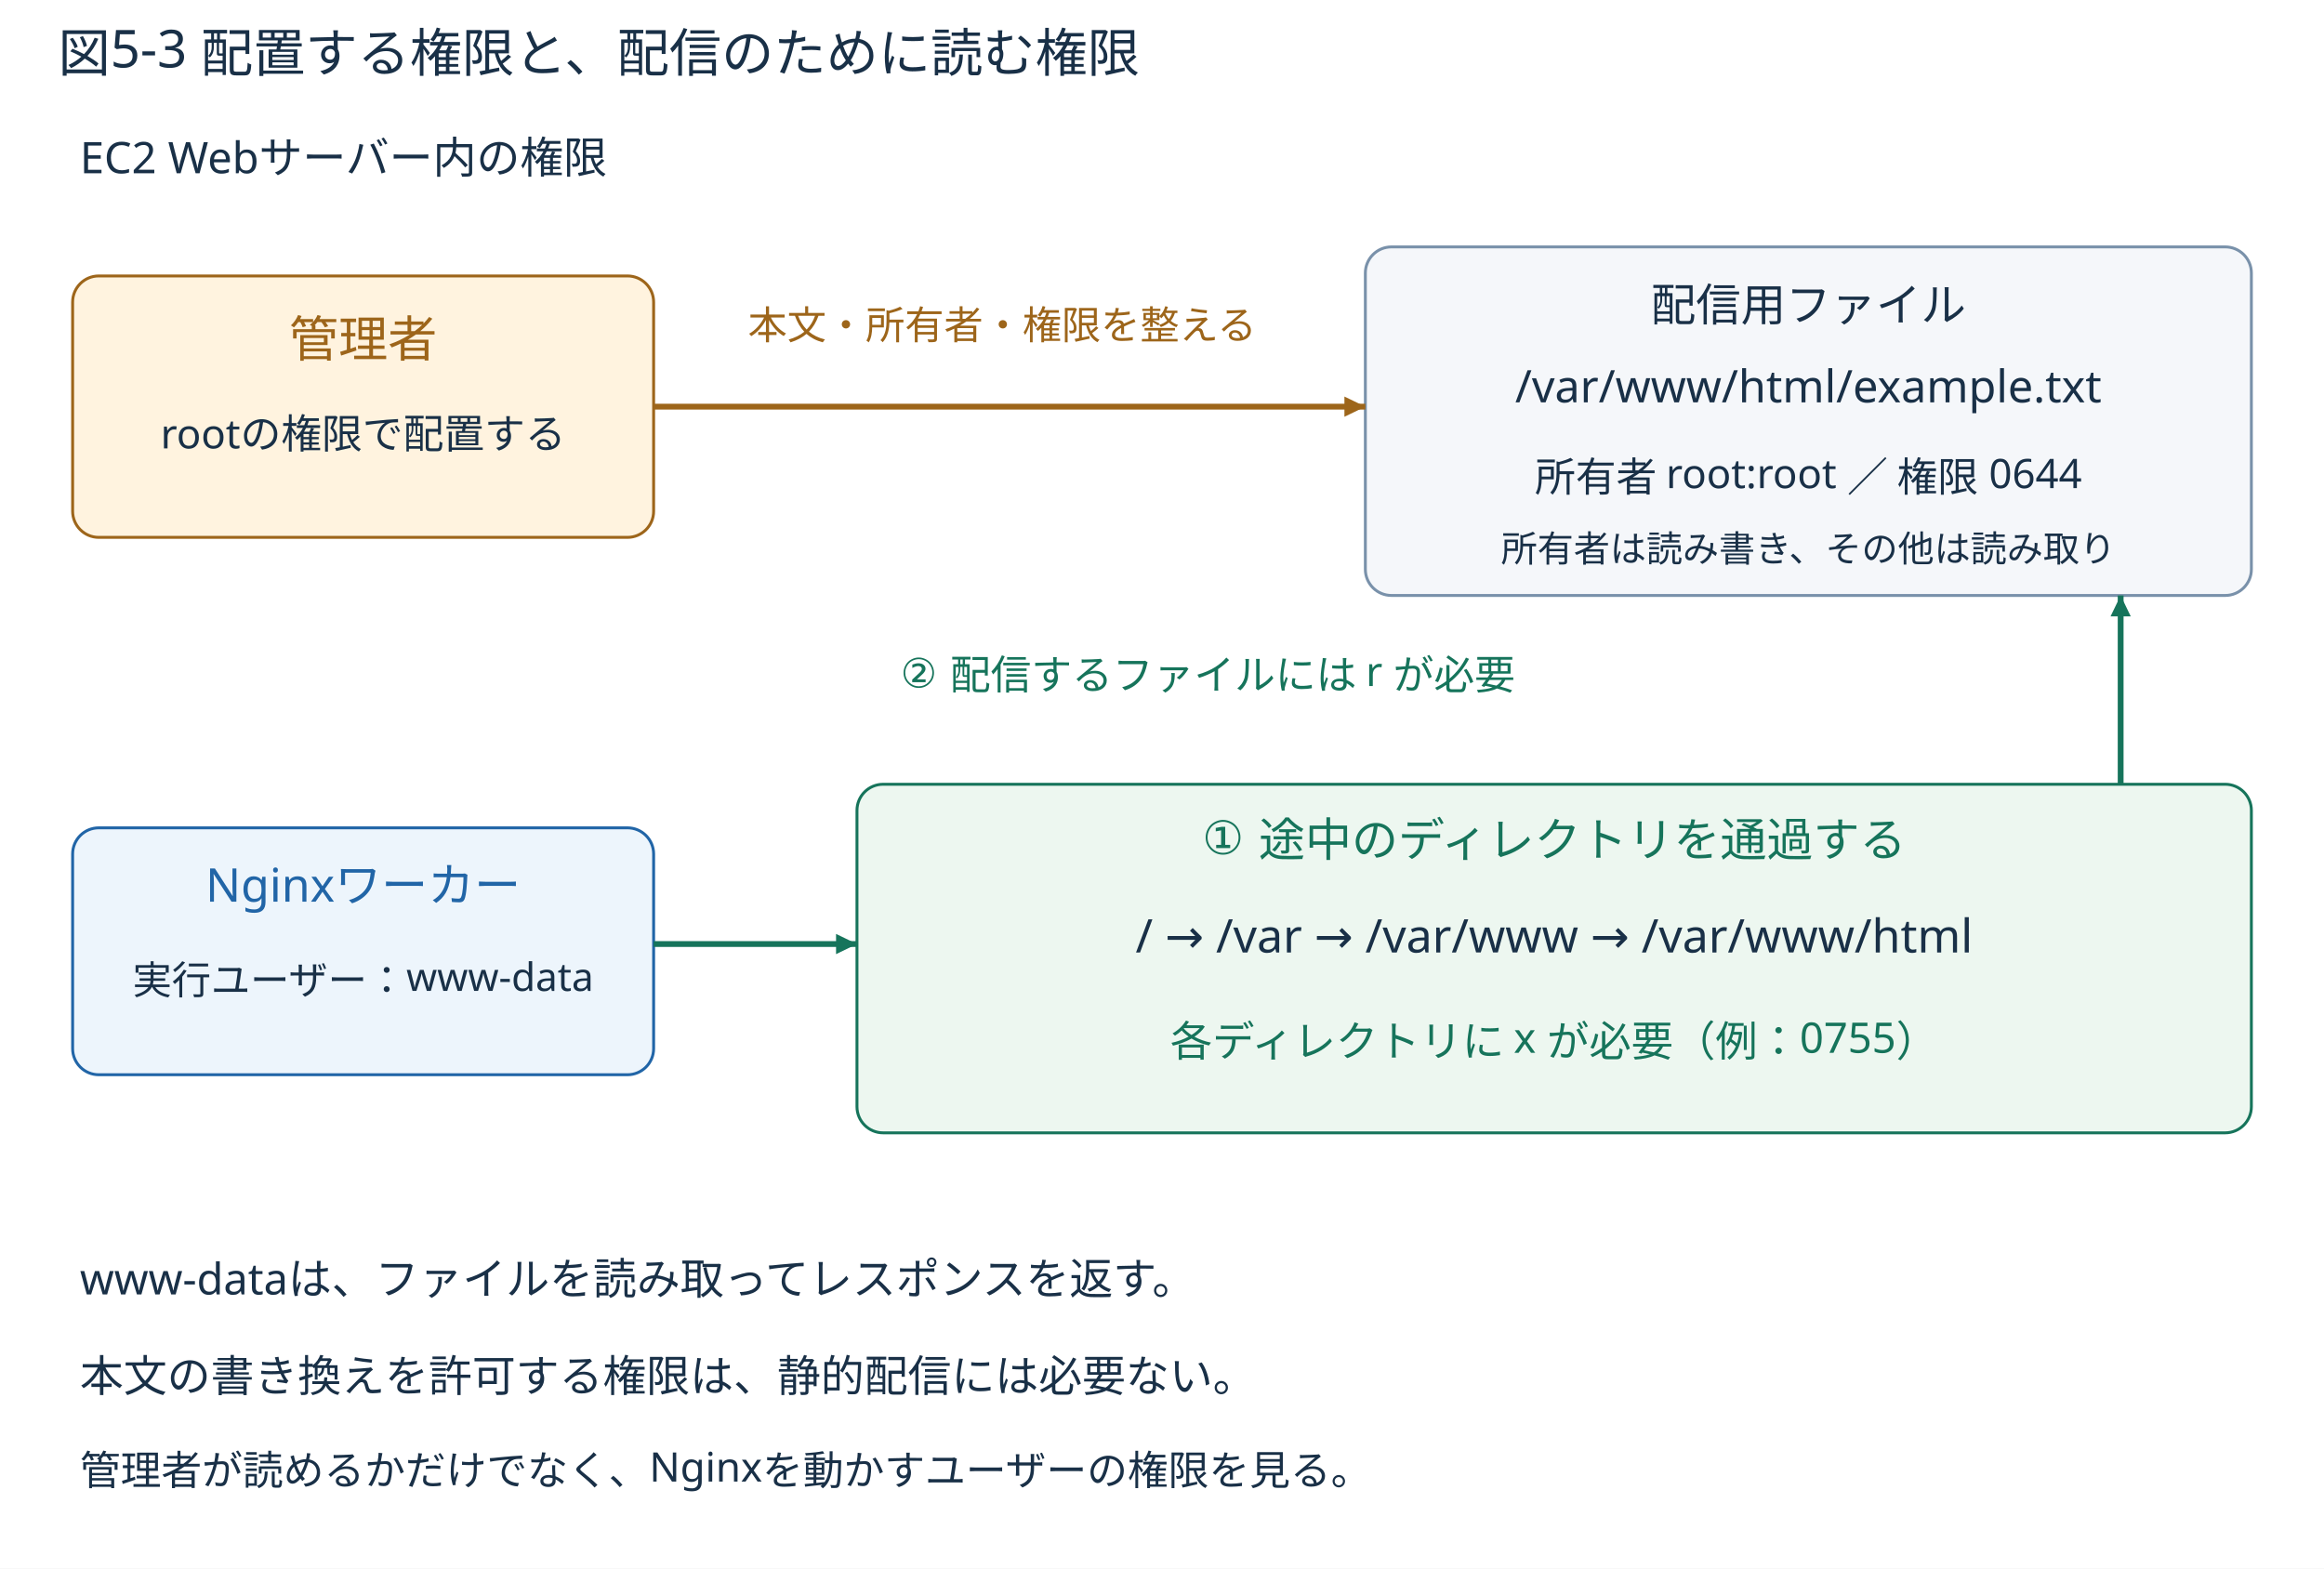
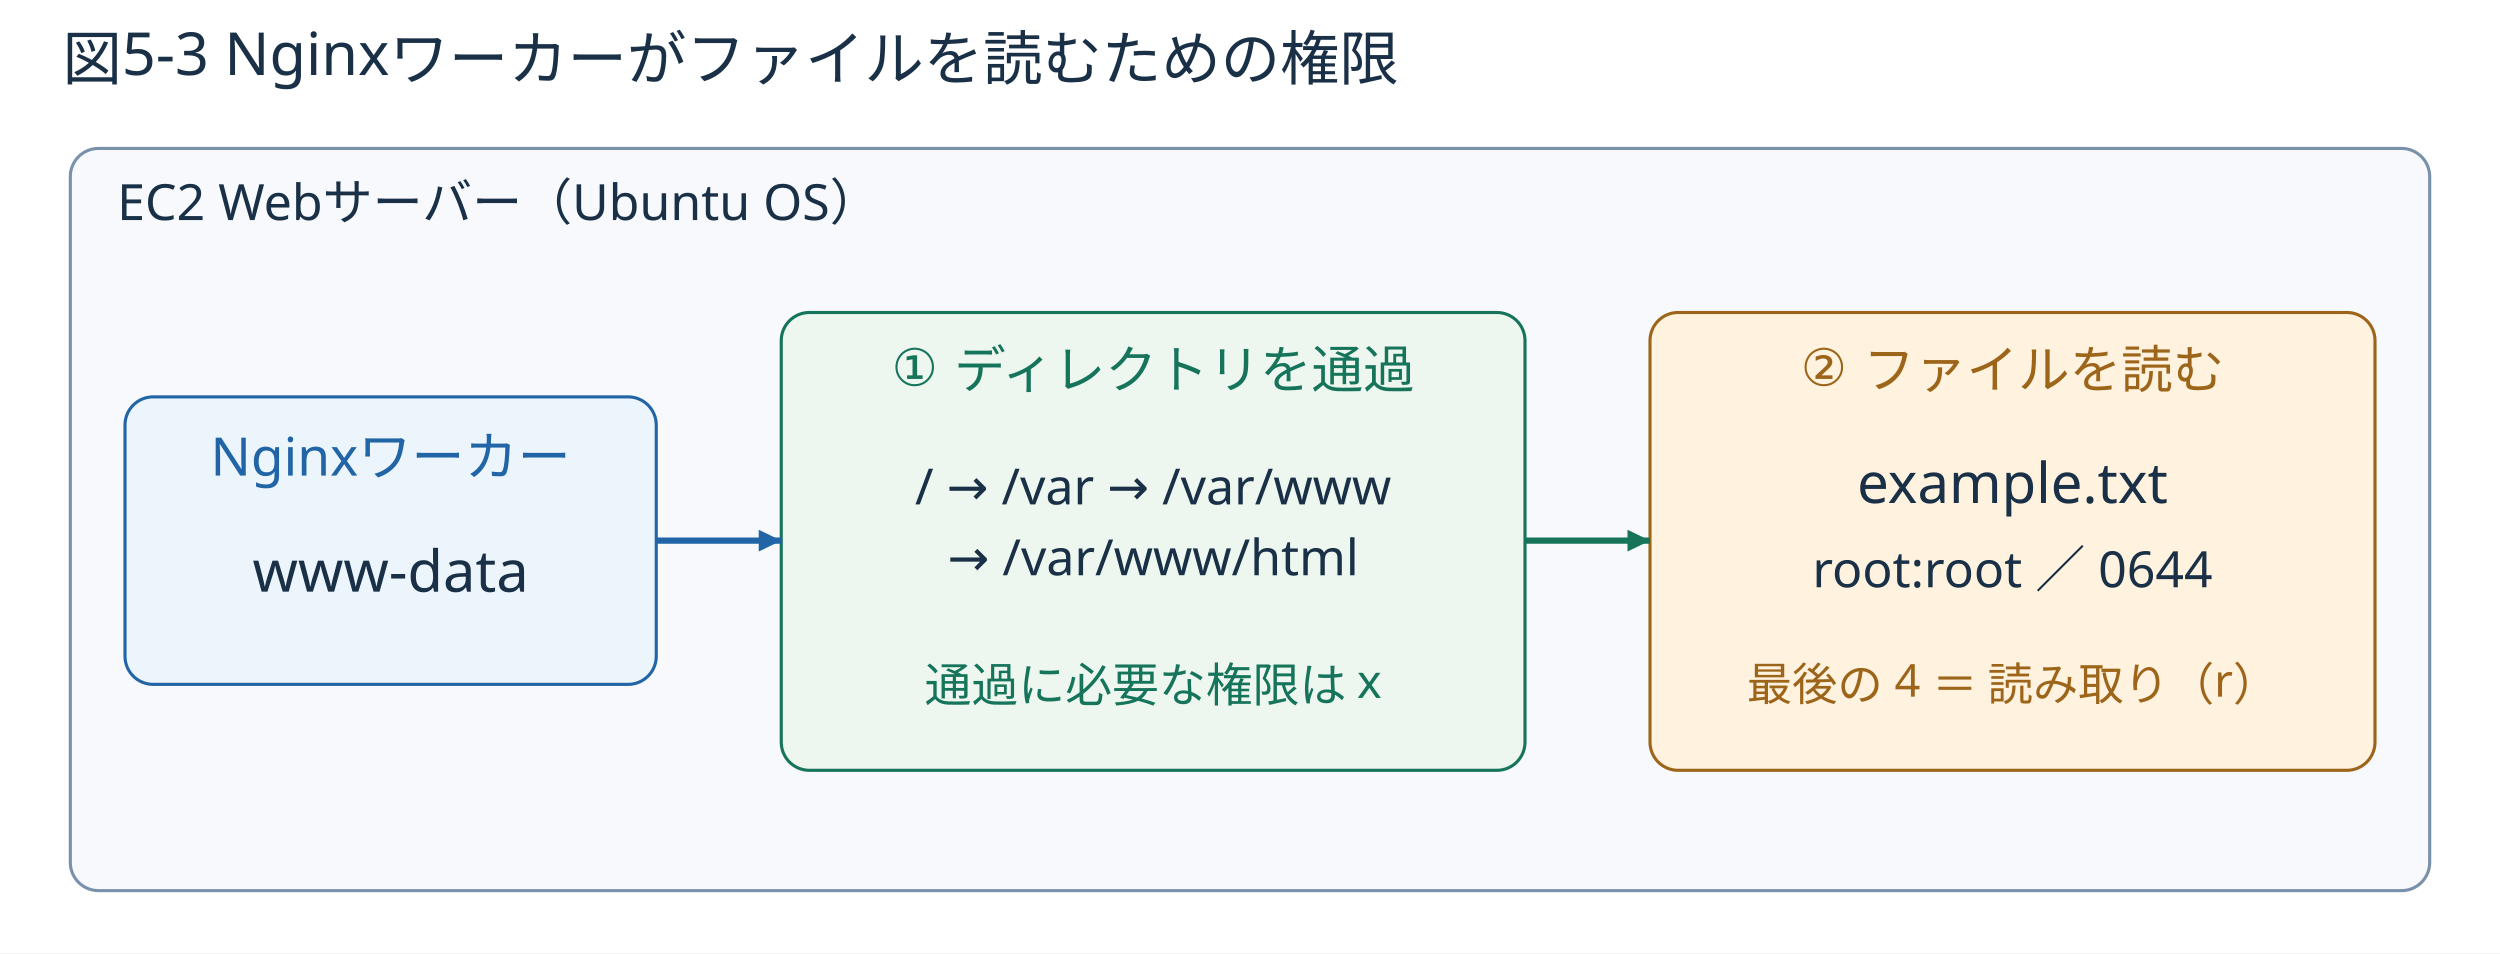
- <svg xmlns="http://www.w3.org/2000/svg" width="1600" height="1080" viewBox="0 0 1600 1080" role="img">
+ <svg xmlns="http://www.w3.org/2000/svg" width="1600" height="610" viewBox="0 0 1600 610" role="img">
  <rect width="100%" height="100%" fill="white" />
-   <text x="40" y="18" fill="#193047" font-family="Noto Sans JP, sans-serif" font-size="36" dominant-baseline="text-before-edge" text-anchor="start">図5-3  配置する権限と、配信のために読む権限</text>
-   <text x="55" y="96" fill="#193047" font-family="Noto Sans JP, sans-serif" font-size="30" dominant-baseline="text-before-edge" text-anchor="start">EC2 Webサーバー内の権限</text>
-   <rect x="50" y="190" width="400" height="180" rx="18" fill="#fff3df" stroke="#9d651a" stroke-width="2" />
-   <text x="250" y="216" fill="#9d651a" font-family="Noto Sans JP, sans-serif" font-size="34" dominant-baseline="text-before-edge" text-anchor="middle">管理者</text>
-   <text x="250" y="287" fill="#193047" font-family="Noto Sans JP, sans-serif" font-size="28" dominant-baseline="text-before-edge" text-anchor="middle">rootの権限で配置する</text>
-   <rect x="940" y="170" width="610" height="240" rx="18" fill="#f5f7fa" stroke="#7991aa" stroke-width="2" />
-   <text x="1245" y="194" fill="#193047" font-family="Noto Sans JP, sans-serif" font-size="31" dominant-baseline="text-before-edge" text-anchor="middle">配信用ファイル</text>
-   <text x="1245" y="253" fill="#193047" font-family="Noto Sans JP, sans-serif" font-size="31" dominant-baseline="text-before-edge" text-anchor="middle">/var/www/html/example.txt</text>
-   <text x="1245" y="314" fill="#193047" font-family="Noto Sans JP, sans-serif" font-size="28" dominant-baseline="text-before-edge" text-anchor="middle">所有者 root:root ／ 権限 0644</text>
-   <text x="1245" y="365" fill="#193047" font-family="Noto Sans JP, sans-serif" font-size="25" dominant-baseline="text-before-edge" text-anchor="middle">所有者は読み書き、その他は読み取り</text>
-   <polyline points="450,280 940,280" fill="none" stroke="#9d651a" stroke-width="4" />
-   <polygon points="940,280 925.593,286.959 925.593,273.041" fill="#9d651a" />
-   <text x="690" y="210" fill="#9d651a" font-family="Noto Sans JP, sans-serif" font-size="27" dominant-baseline="text-before-edge" text-anchor="middle">本文・所有者・権限を整える</text>
-   <rect x="50" y="570" width="400" height="170" rx="18" fill="#edf5fc" stroke="#2165a7" stroke-width="2" />
-   <text x="250" y="596" fill="#2165a7" font-family="Noto Sans JP, sans-serif" font-size="32" dominant-baseline="text-before-edge" text-anchor="middle">Nginxワーカー</text>
-   <text x="250" y="661" fill="#193047" font-family="Noto Sans JP, sans-serif" font-size="27" dominant-baseline="text-before-edge" text-anchor="middle">実行ユーザー：www-data</text>
-   <rect x="590" y="540" width="960" height="240" rx="18" fill="#edf7f0" stroke="#16745b" stroke-width="2" />
-   <text x="1070" y="566" fill="#16745b" font-family="Noto Sans JP, sans-serif" font-size="32" dominant-baseline="text-before-edge" text-anchor="middle">① 途中のディレクトリを通過する</text>
-   <text x="1070" y="631" fill="#193047" font-family="Noto Sans JP, sans-serif" font-size="32" dominant-baseline="text-before-edge" text-anchor="middle">/ → /var → /var/www → /var/www/html</text>
-   <text x="1070" y="702" fill="#16745b" font-family="Noto Sans JP, sans-serif" font-size="29" dominant-baseline="text-before-edge" text-anchor="middle">各ディレクトリに x が必要（例：0755）</text>
-   <polyline points="450,650 590,650" fill="none" stroke="#16745b" stroke-width="4" />
-   <polygon points="590,650 575.593,656.959 575.593,643.041" fill="#16745b" />
-   <polyline points="1460,540 1460,410" fill="none" stroke="#16745b" stroke-width="4" />
-   <polygon points="1460,410 1466.959,424.407 1453.041,424.407" fill="#16745b" />
-   <text x="620" y="454" fill="#16745b" font-family="Noto Sans JP, sans-serif" font-size="28" dominant-baseline="text-before-edge" text-anchor="start">② 配信するファイルには r が必要</text>
-   <text x="55" y="868" fill="#193047" font-family="Noto Sans JP, sans-serif" font-size="30" dominant-baseline="text-before-edge" text-anchor="start">www-dataは、ファイルを読み取ってレスポンスを返す。</text>
-   <text x="55" y="932" fill="#193047" font-family="Noto Sans JP, sans-serif" font-size="30" dominant-baseline="text-before-edge" text-anchor="start">本文の書き換えを許可する権限は、静的配信には必要ない。</text>
-   <text x="55" y="998" fill="#193047" font-family="Noto Sans JP, sans-serif" font-size="28" dominant-baseline="text-before-edge" text-anchor="start">管理者が読めるかだけでなく、Nginxを動かすユーザーの権限を見る。</text>
+   <text x="40" y="18" fill="#193047" font-family="Noto Sans JP, sans-serif" font-size="38" dominant-baseline="text-before-edge" text-anchor="start">図5-3  Nginxワーカーがファイルを読むための権限</text>
+   <rect x="45" y="95" width="1510" height="475" rx="18" fill="#f7f9fc" stroke="#7991aa" stroke-width="2" />
+   <text x="75" y="116" fill="#193047" font-family="Noto Sans JP, sans-serif" font-size="32" dominant-baseline="text-before-edge" text-anchor="start">EC2 Webサーバー（Ubuntu OS）</text>
+   <rect x="80" y="254" width="340" height="184" rx="18" fill="#edf5fc" stroke="#2165a7" stroke-width="2" />
+   <text x="250" y="278" fill="#2165a7" font-family="Noto Sans JP, sans-serif" font-size="34" dominant-baseline="text-before-edge" text-anchor="middle">Nginxワーカー</text>
+   <text x="250" y="350" fill="#193047" font-family="Noto Sans JP, sans-serif" font-size="37" dominant-baseline="text-before-edge" text-anchor="middle">www-data</text>
+   <rect x="500" y="200" width="476" height="293" rx="18" fill="#edf7f0" stroke="#16745b" stroke-width="2" />
+   <text x="738" y="224" fill="#16745b" font-family="Noto Sans JP, sans-serif" font-size="33" dominant-baseline="text-before-edge" text-anchor="middle">① ディレクトリを通過</text>
+   <text x="738" y="298" fill="#193047" font-family="Noto Sans JP, sans-serif" font-size="32" dominant-baseline="text-before-edge" text-anchor="middle">/ → /var → /var/www</text>
+   <text x="738" y="346" fill="#193047" font-family="Noto Sans JP, sans-serif" font-size="32" dominant-baseline="text-before-edge" text-anchor="middle">→ /var/www/html</text>
+   <text x="738" y="423" fill="#16745b" font-family="Noto Sans JP, sans-serif" font-size="30" dominant-baseline="text-before-edge" text-anchor="middle">通過に必要な権限は x</text>
+   <rect x="1056" y="200" width="464" height="293" rx="18" fill="#fff3df" stroke="#9d651a" stroke-width="2" />
+   <text x="1288" y="224" fill="#9d651a" font-family="Noto Sans JP, sans-serif" font-size="33" dominant-baseline="text-before-edge" text-anchor="middle">② ファイルを読む</text>
+   <text x="1288" y="294" fill="#193047" font-family="Noto Sans JP, sans-serif" font-size="36" dominant-baseline="text-before-edge" text-anchor="middle">example.txt</text>
+   <text x="1288" y="351" fill="#193047" font-family="Noto Sans JP, sans-serif" font-size="32" dominant-baseline="text-before-edge" text-anchor="middle">root:root ／ 0644</text>
+   <text x="1288" y="423" fill="#9d651a" font-family="Noto Sans JP, sans-serif" font-size="29" dominant-baseline="text-before-edge" text-anchor="middle">最後の 4 ＝ 読み取り（r）</text>
+   <polyline points="420,346 500,346" fill="none" stroke="#2165a7" stroke-width="4" />
+   <polygon points="500,346 485.593,352.959 485.593,339.041" fill="#2165a7" />
+   <polyline points="976,346 1056,346" fill="none" stroke="#16745b" stroke-width="4" />
+   <polygon points="1056,346 1041.593,352.959 1041.593,339.041" fill="#16745b" />
</svg>
